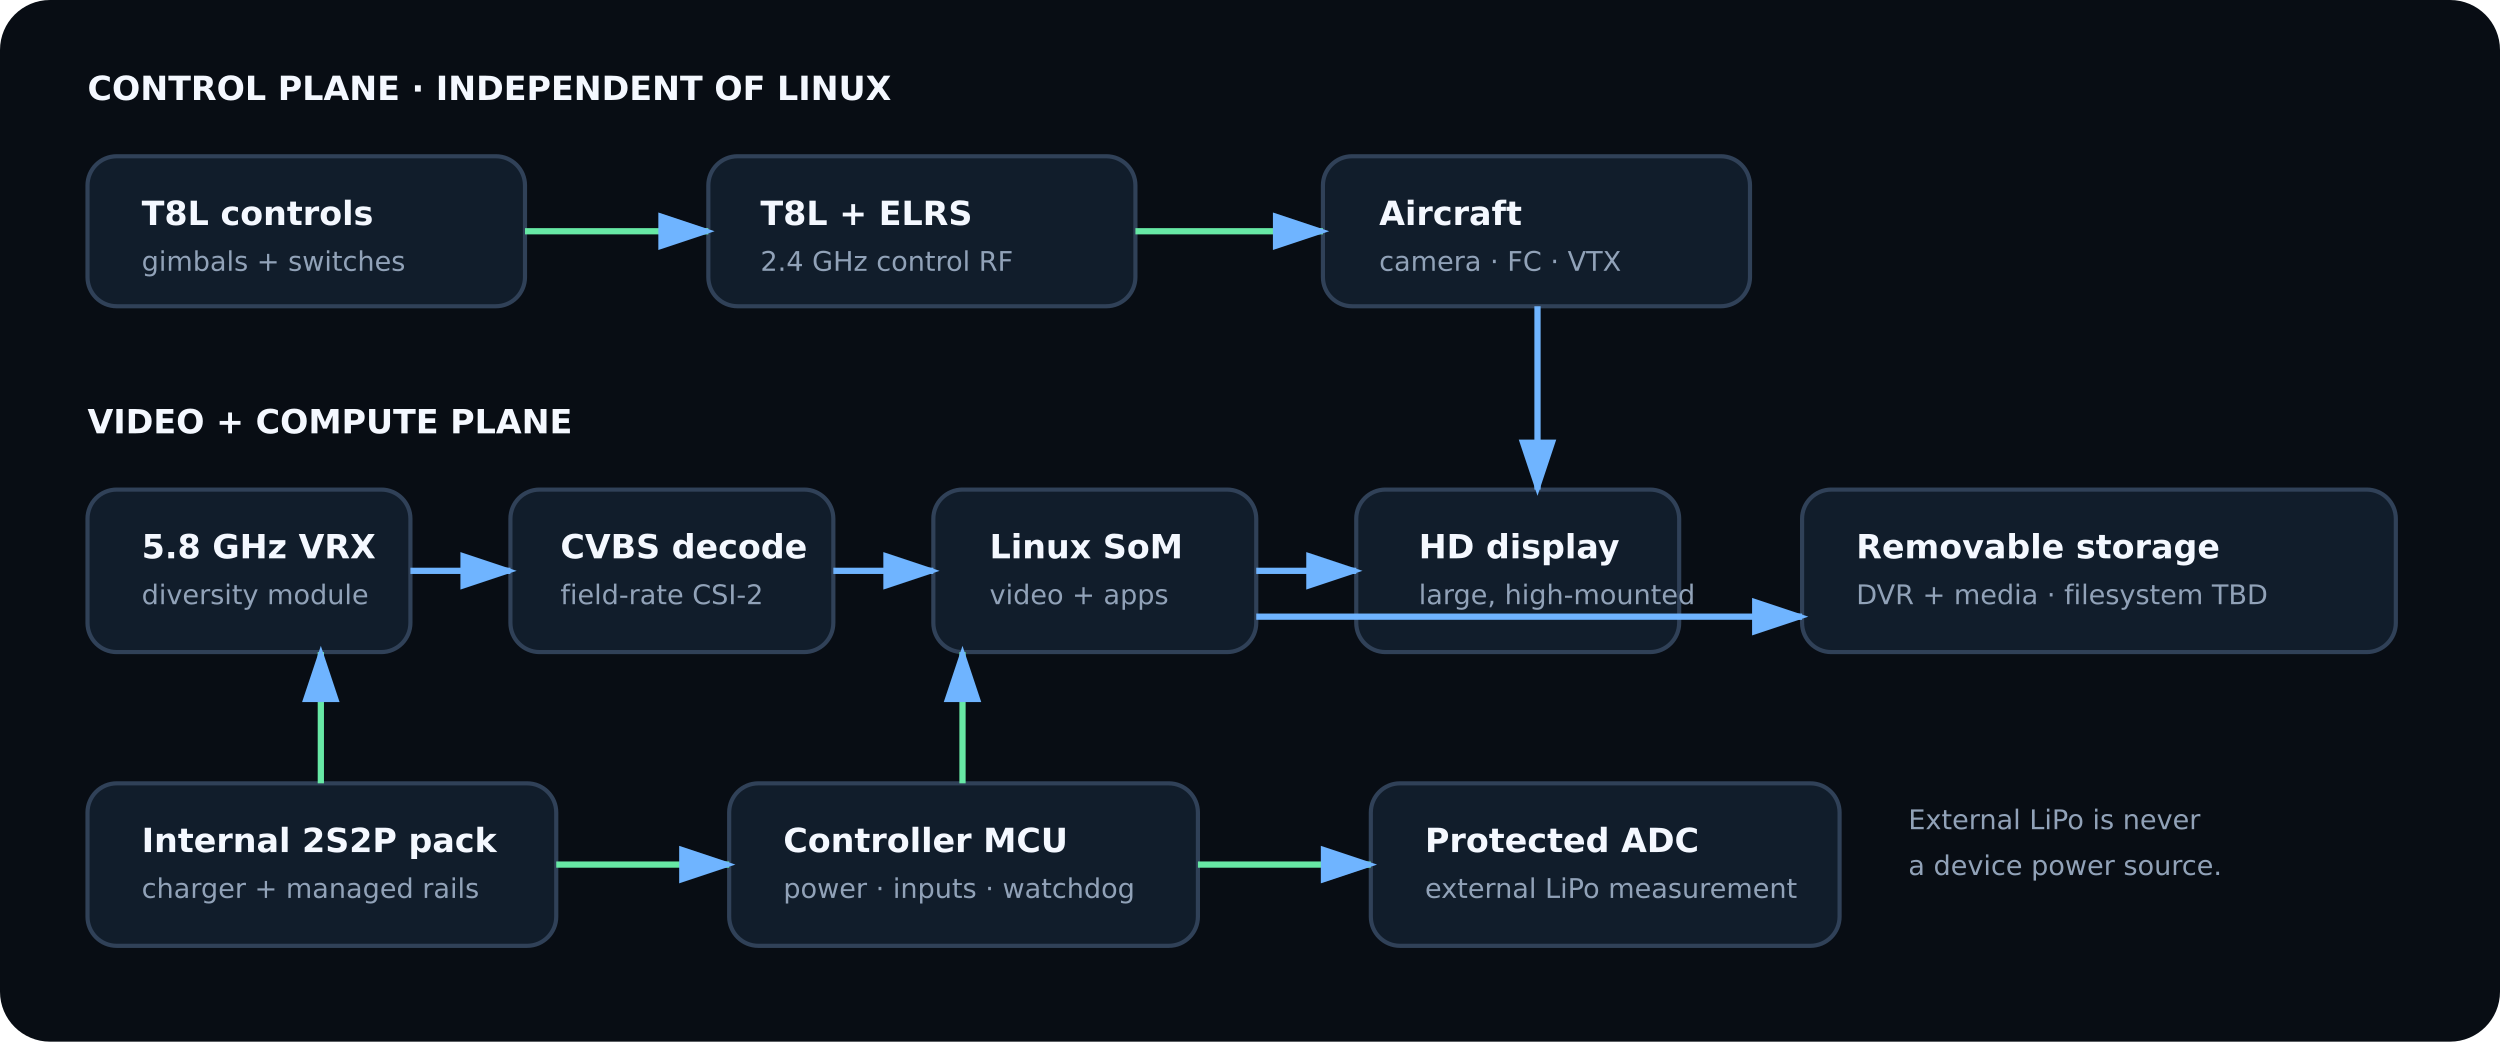
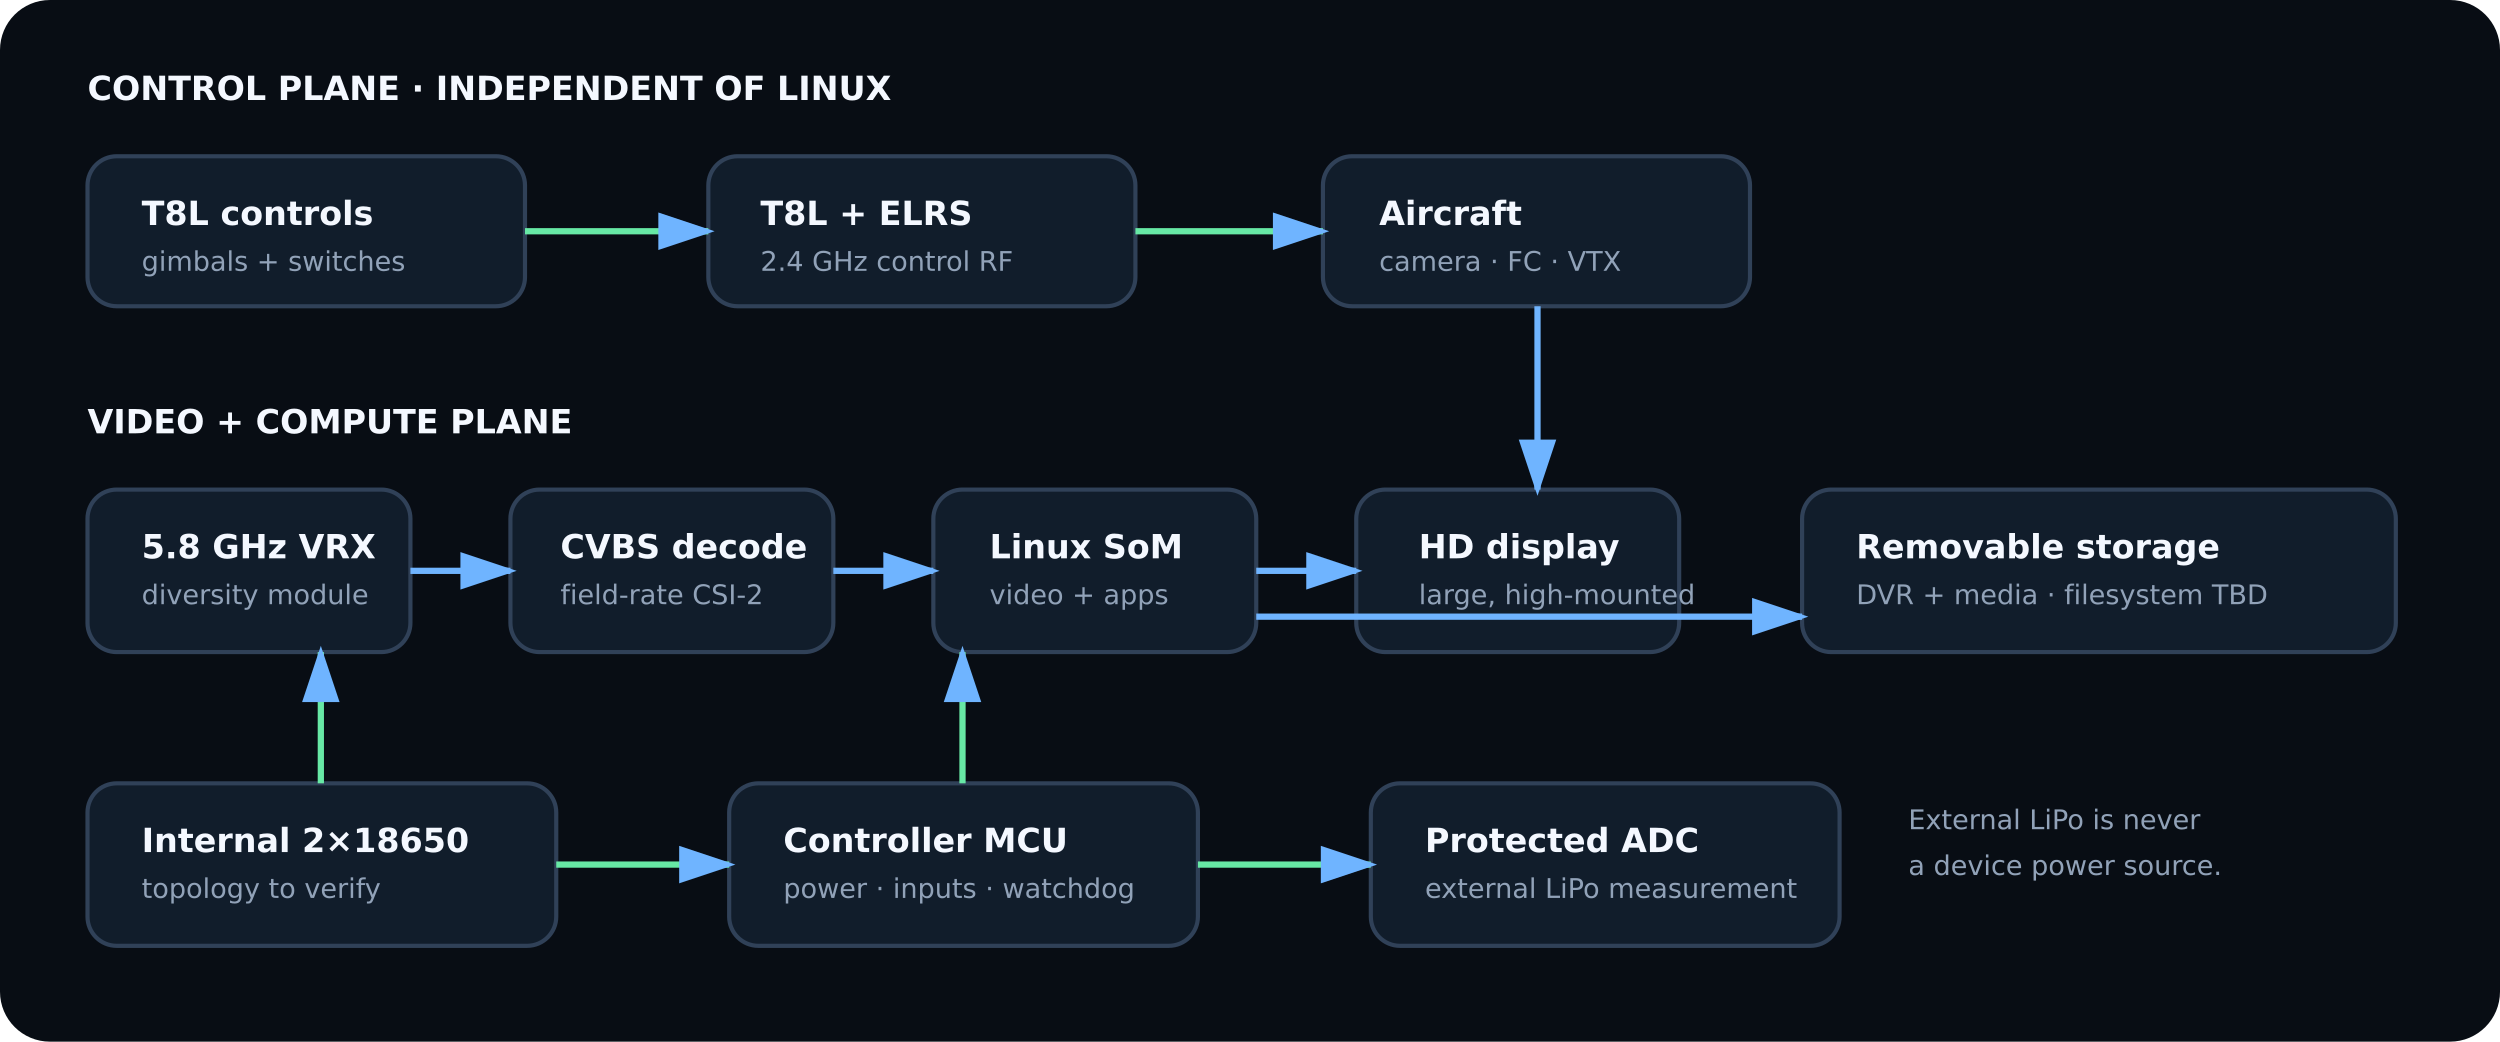
<svg xmlns="http://www.w3.org/2000/svg" viewBox="0 0 1200 500" role="img" aria-labelledby="title desc">
  <defs>
    <marker id="a" markerWidth="10" markerHeight="10" refX="8" refY="3" orient="auto">
      <path d="M0 0l9 3-9 3z" fill="#6fb4ff" />
    </marker>
    <style>.b{fill:#111d2b;stroke:#304158;stroke-width:2}.t{fill:#f4f8ff;font:600 16px DejaVu Sans}.s{fill:#91a2b8;font:13px DejaVu Sans}.l{stroke:#6fb4ff;stroke-width:3;fill:none;marker-end:url(#a)}.g{stroke:#67e8a5}</style>
  </defs>
  <rect width="1200" height="500" rx="24" fill="#080d14" />
  <text x="42" y="48" class="t" font-size="23">CONTROL PLANE · INDEPENDENT OF LINUX</text>
  <g>
    <rect class="b" x="42" y="75" width="210" height="72" rx="14" />
    <text class="t" x="68" y="108">T8L controls</text>
    <text class="s" x="68" y="130">gimbals + switches</text>
  </g>
  <g>
    <rect class="b" x="340" y="75" width="205" height="72" rx="14" />
    <text class="t" x="365" y="108">T8L + ELRS</text>
    <text class="s" x="365" y="130">2.4 GHz control RF</text>
  </g>
  <g>
    <rect class="b" x="635" y="75" width="205" height="72" rx="14" />
    <text class="t" x="662" y="108">Aircraft</text>
    <text class="s" x="662" y="130">camera · FC · VTX</text>
  </g>
  <path class="l g" d="M252 111h88" />
  <path class="l g" d="M545 111h90" />
  <text x="42" y="208" class="t" font-size="23">VIDEO + COMPUTE PLANE</text>
  <g>
    <rect class="b" x="42" y="235" width="155" height="78" rx="14" />
    <text class="t" x="68" y="268">5.8 GHz VRX</text>
    <text class="s" x="68" y="290">diversity module</text>
  </g>
  <g>
    <rect class="b" x="245" y="235" width="155" height="78" rx="14" />
    <text class="t" x="269" y="268">CVBS decode</text>
    <text class="s" x="269" y="290">field-rate CSI-2</text>
  </g>
  <g>
    <rect class="b" x="448" y="235" width="155" height="78" rx="14" />
    <text class="t" x="475" y="268">Linux SoM</text>
    <text class="s" x="475" y="290">video + apps</text>
  </g>
  <g>
    <rect class="b" x="651" y="235" width="155" height="78" rx="14" />
    <text class="t" x="681" y="268">HD display</text>
    <text class="s" x="681" y="290">large, high-mounted</text>
  </g>
  <path class="l" d="M197 274h48" />
  <path class="l" d="M400 274h48" />
  <path class="l" d="M603 274h48" />
  <path class="l" d="M738 147v88" />
  <g>
    <rect class="b" x="865" y="235" width="285" height="78" rx="14" />
    <text class="t" x="891" y="268">Removable storage</text>
    <text class="s" x="891" y="290">DVR + media · filesystem TBD</text>
  </g>
  <path class="l" d="M603 296h262" />
  <g>
    <rect class="b" x="42" y="376" width="225" height="78" rx="14" />
-     <text class="t" x="68" y="409">Internal 2S2P pack</text>
-     <text class="s" x="68" y="431">charger + managed rails</text>
+     <text class="t" x="68" y="409">Internal 2×18650</text>
+     <text class="s" x="68" y="431">topology to verify</text>
  </g>
  <g>
    <rect class="b" x="350" y="376" width="225" height="78" rx="14" />
    <text class="t" x="376" y="409">Controller MCU</text>
    <text class="s" x="376" y="431">power · inputs · watchdog</text>
  </g>
  <g>
    <rect class="b" x="658" y="376" width="225" height="78" rx="14" />
    <text class="t" x="684" y="409">Protected ADC</text>
    <text class="s" x="684" y="431">external LiPo measurement</text>
  </g>
  <path class="l g" d="M267 415h83" />
  <path class="l g" d="M575 415h83" />
  <path class="l g" d="M462 376v-63" />
  <path class="l g" d="M154 376V313" />
  <text x="916" y="398" class="s">External LiPo is never</text>
  <text x="916" y="420" class="s">a device power source.</text>
</svg>
